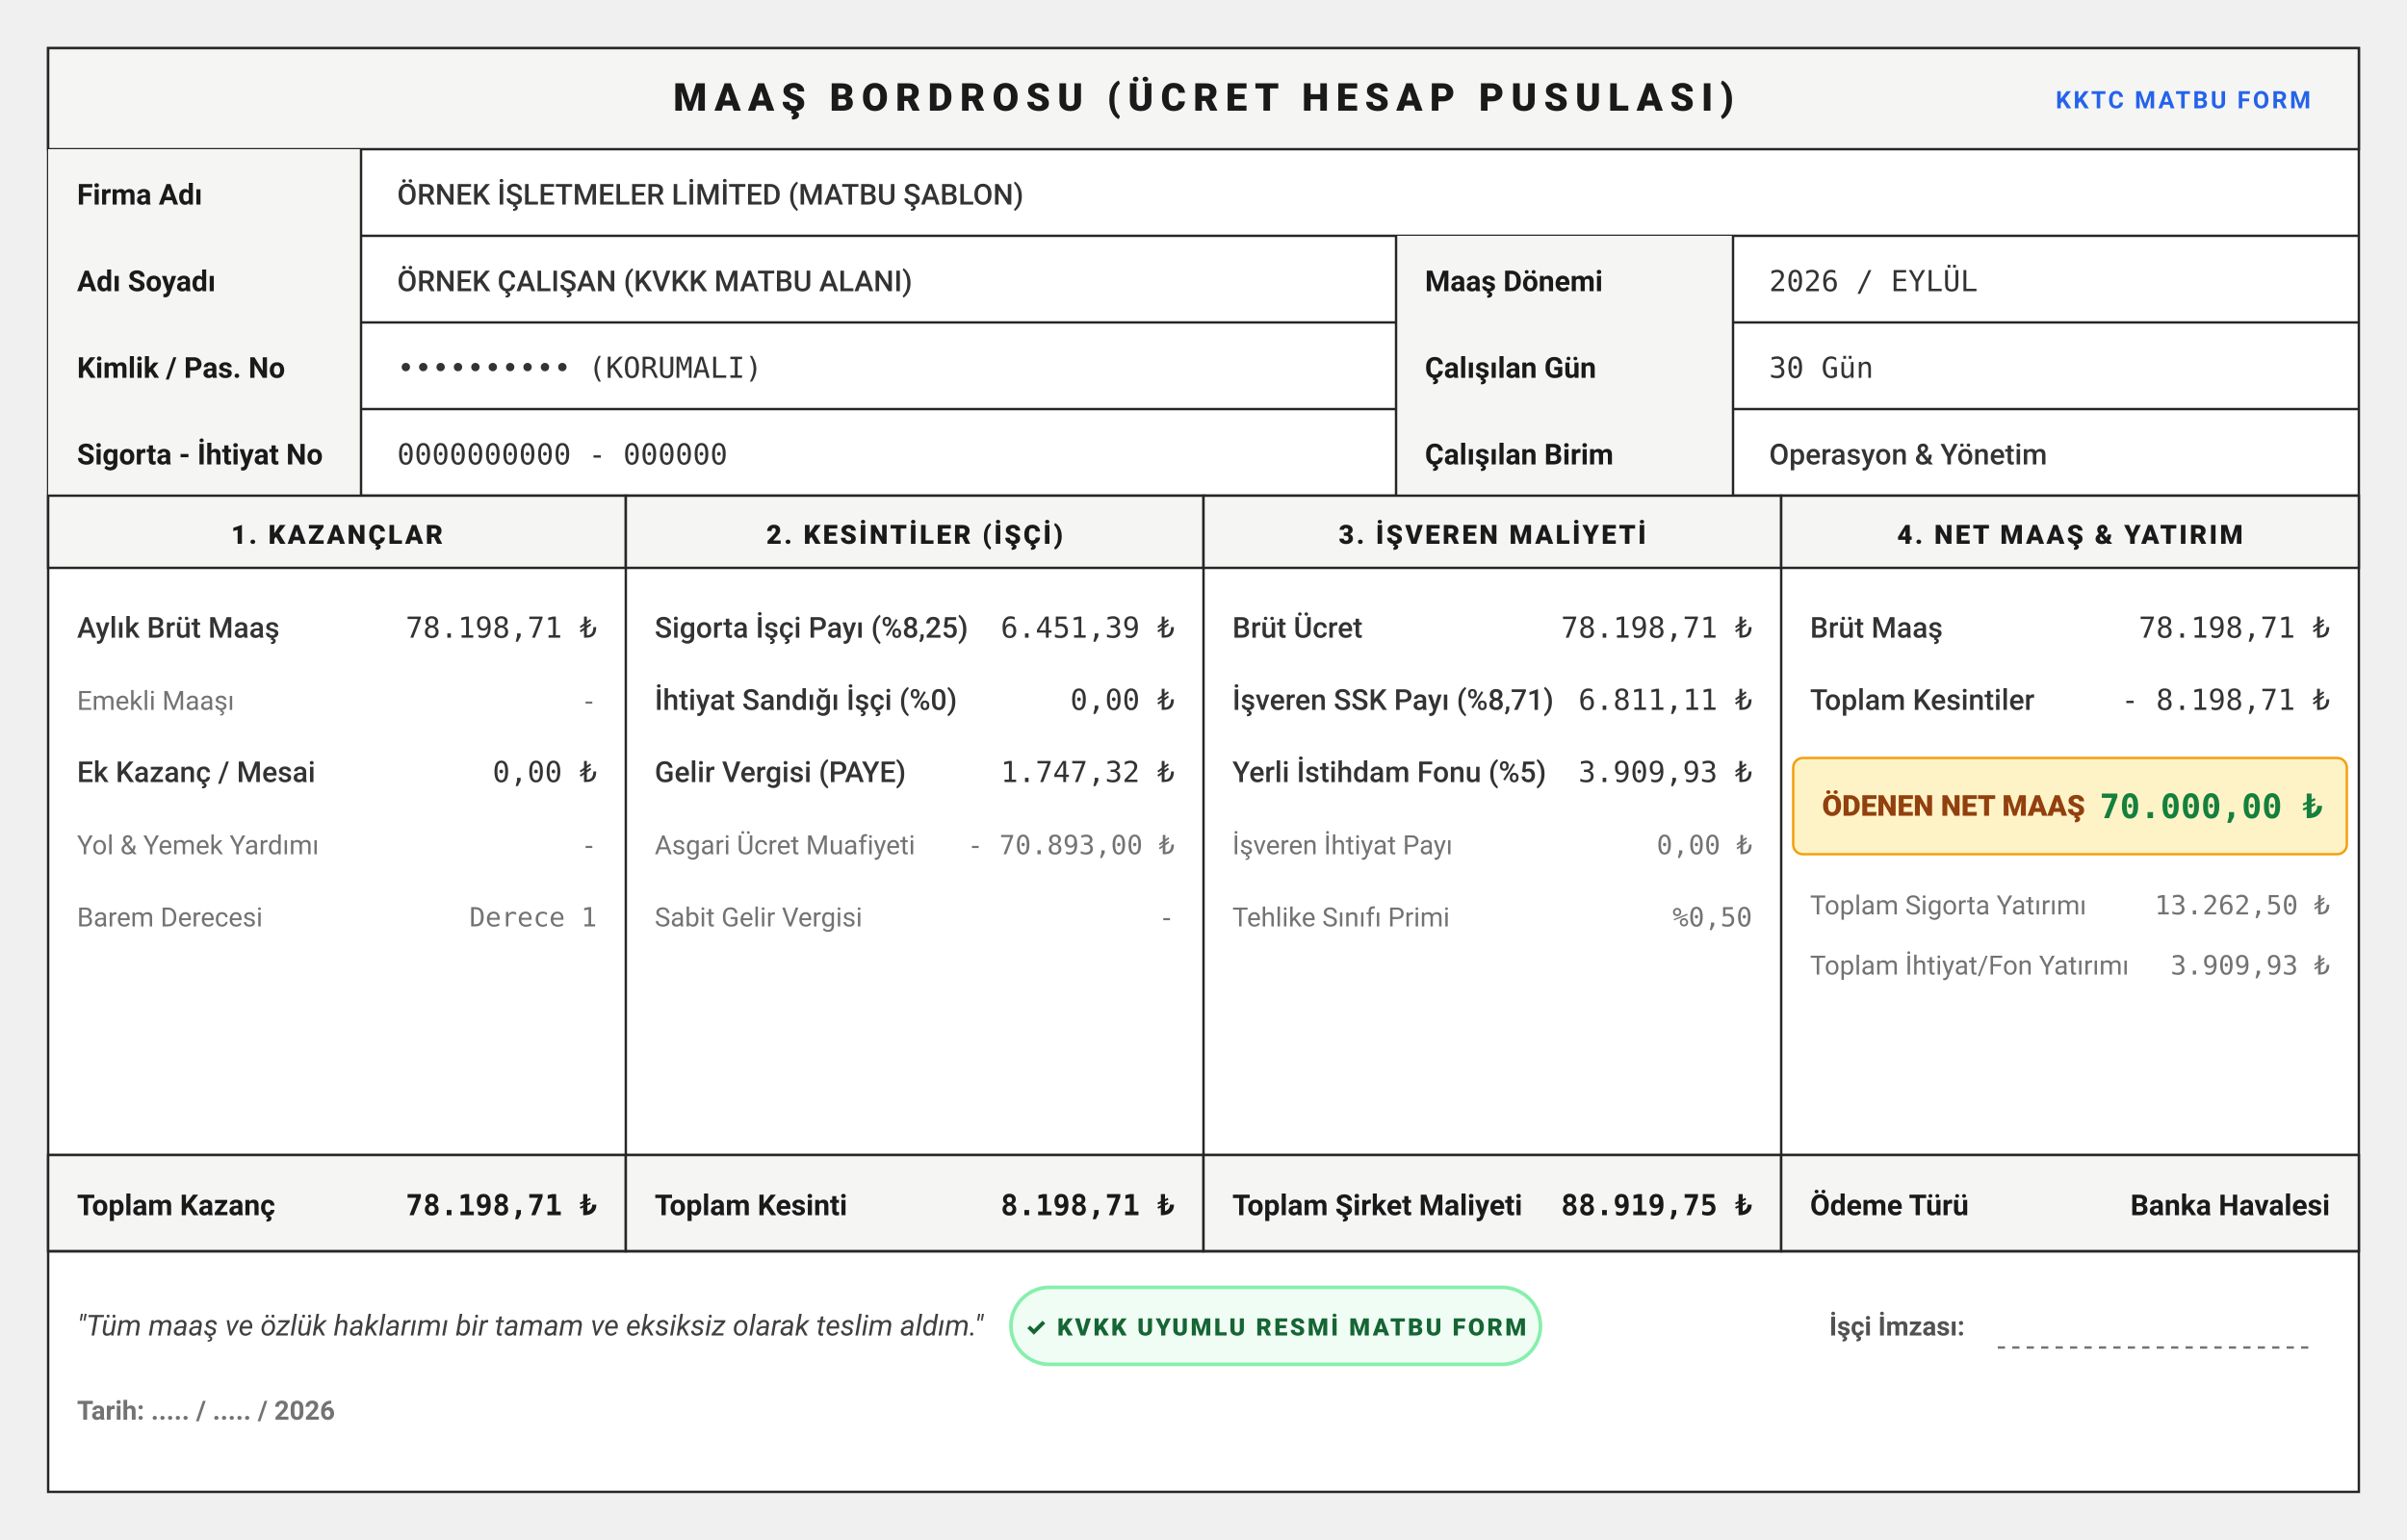
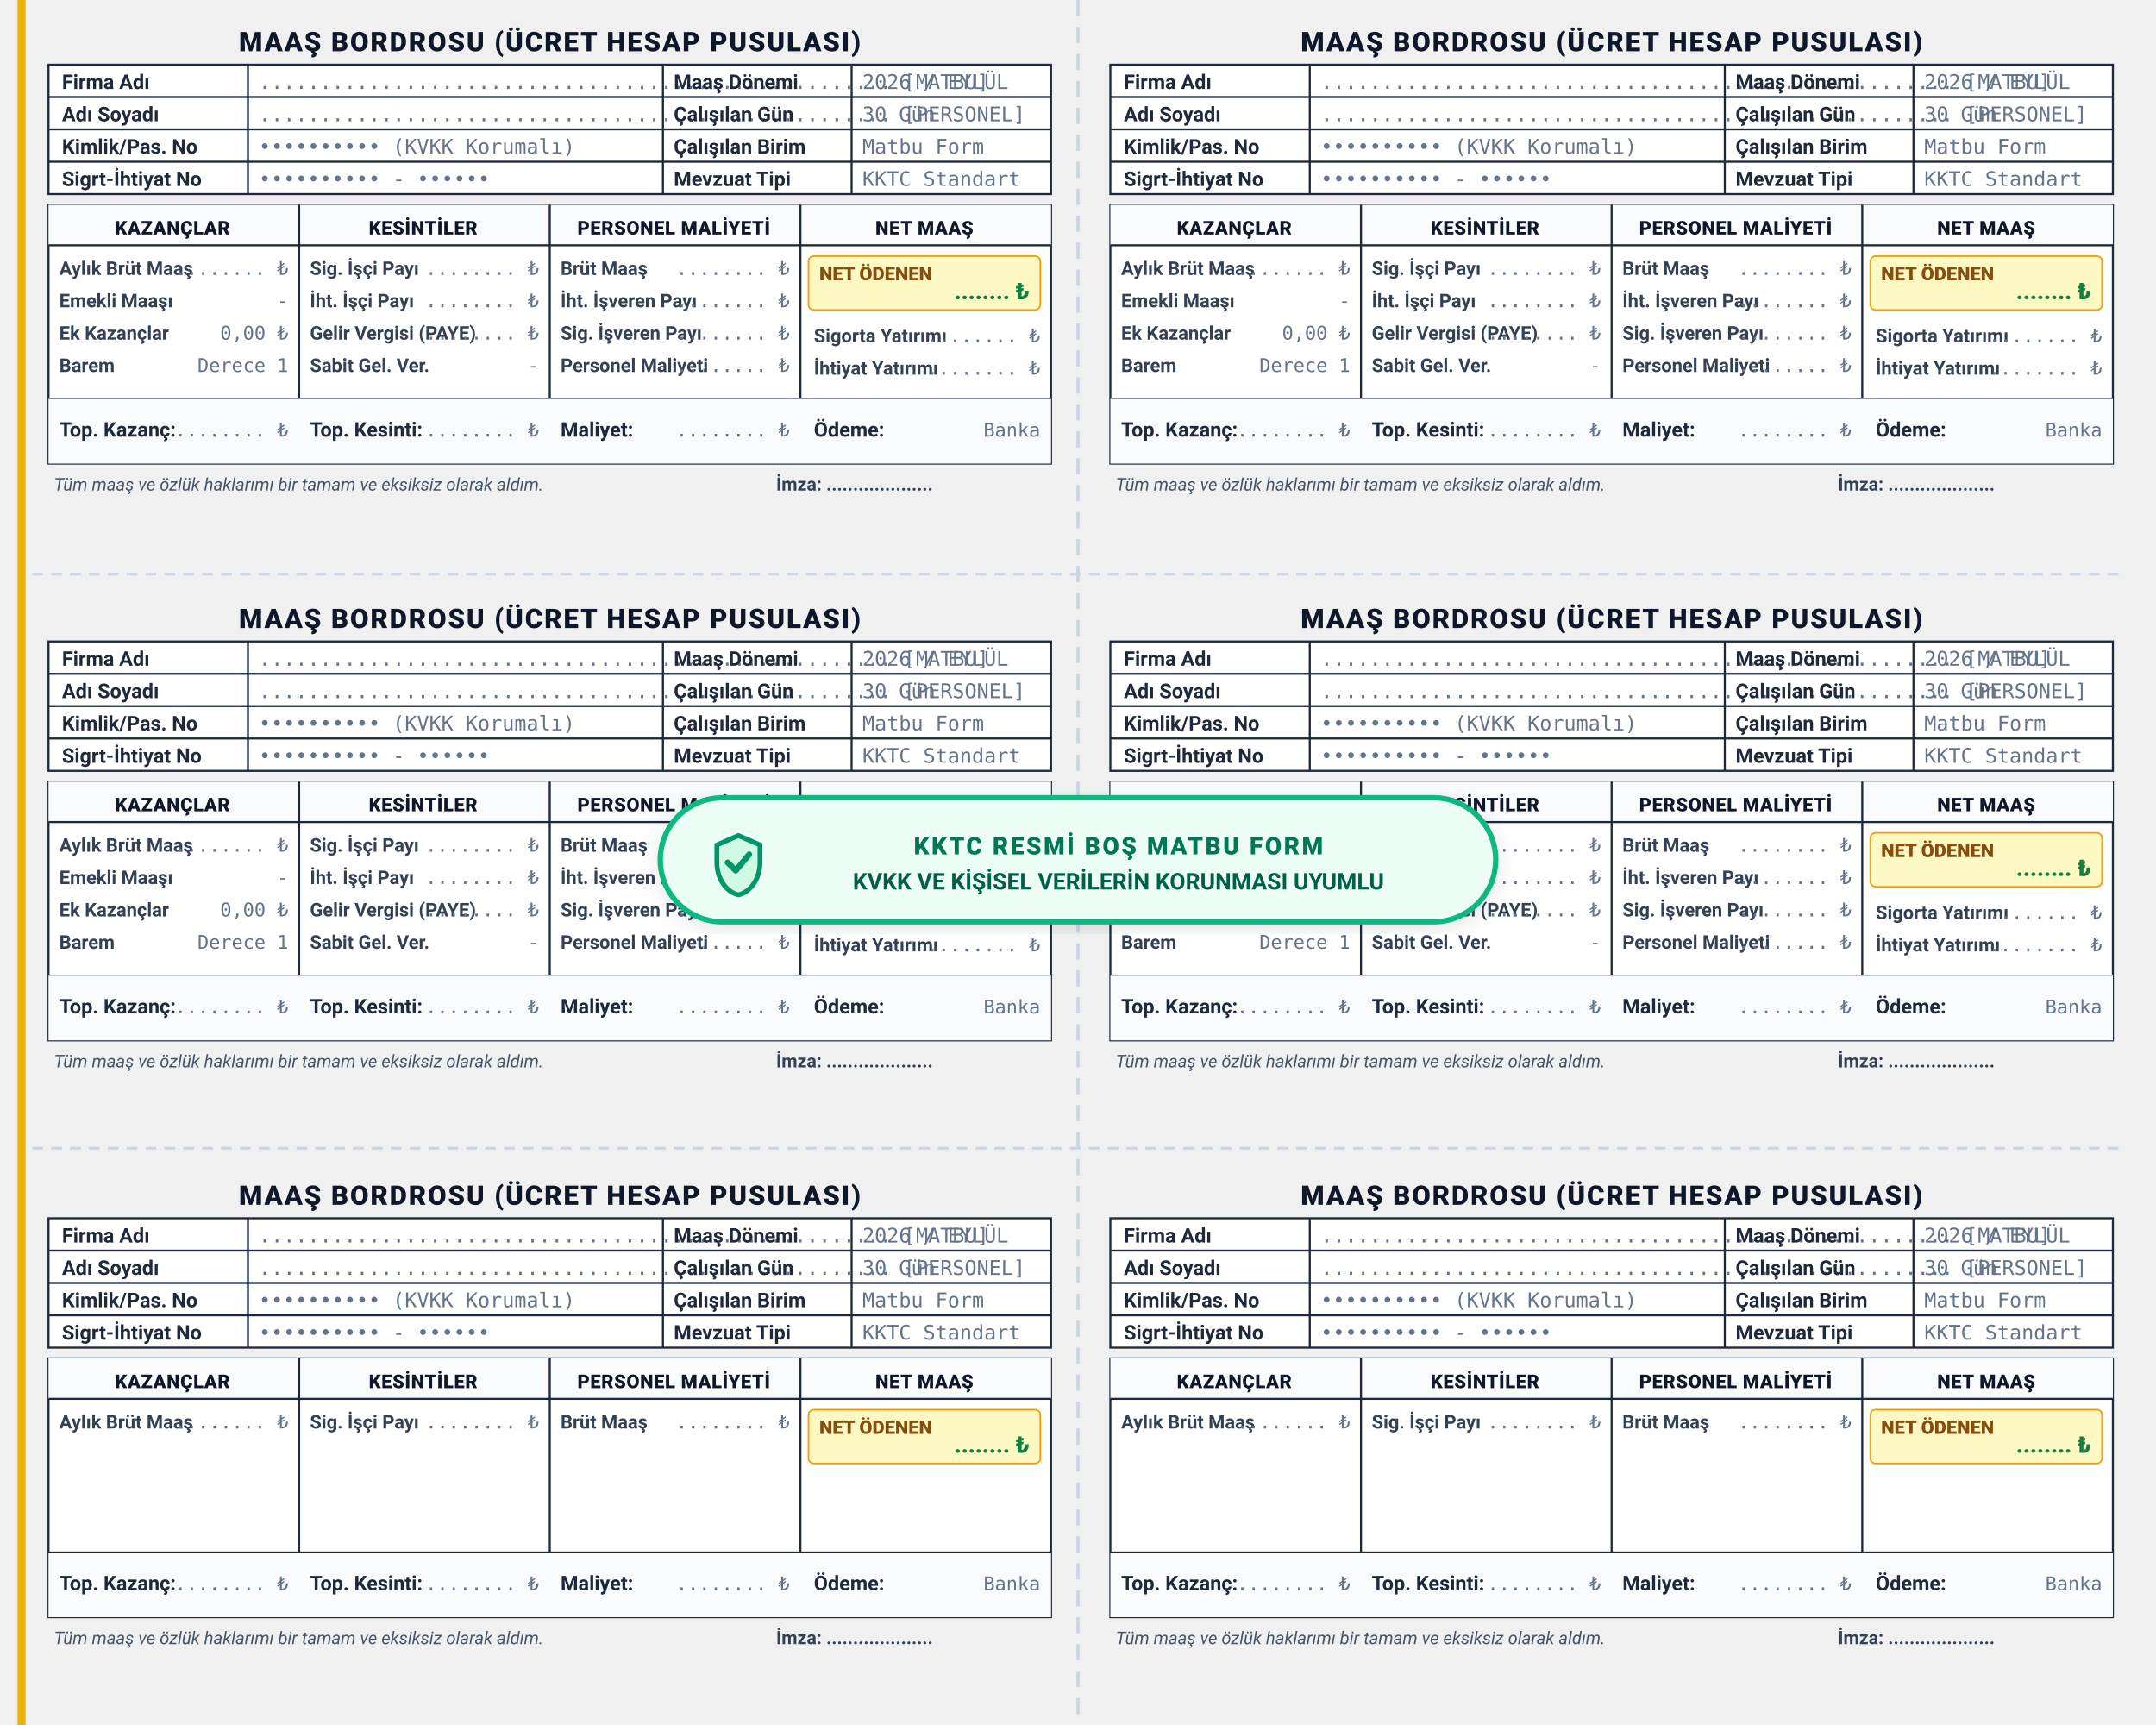
- <svg xmlns="http://www.w3.org/2000/svg" viewBox="0 0 1000 640" width="1000" height="640" style="background:#FFFFFF; font-family:-apple-system, BlinkMacSystemFont, 'Segoe UI', Roboto, Helvetica, Arial, sans-serif;">
+ <svg xmlns="http://www.w3.org/2000/svg" viewBox="0 0 800 640" width="800" height="640" style="background:#FFFFFF; font-family:-apple-system, BlinkMacSystemFont, 'Segoe UI', Roboto, Helvetica, Arial, sans-serif;">
  <defs>
+     <filter id="stampShadow" x="-10%" y="-10%" width="120%" height="120%">
+       <feDropShadow dx="0" dy="2" stdDeviation="4" flood-color="#000000" flood-opacity="0.1" />
+     </filter>
    <style>
-       .th { font-weight:700; fill:#1A1A1A; font-size:12px; }
-       .td { font-weight:500; fill:#333333; font-size:12px; }
-       .muted { fill:#737373; font-size:11px; }
-       .mono { font-family:ui-monospace, SFMono-Regular, Menlo, Monaco, Consolas, monospace; }
-       .border { stroke:#262626; stroke-width:1; }
-       .header-bg { fill:#F5F5F4; }
-       .box-header { font-weight:800; font-size:11px; fill:#1A1A1A; letter-spacing:1px; }
+       .sheet-title { font-size: 10px; font-weight: 800; fill: #0F172A; letter-spacing: 0.6px; text-anchor: middle; }
+       .lbl { font-size: 7.5px; font-weight: 700; fill: #1E293B; }
+       .val-blank { font-size: 7.5px; font-weight: 500; fill: #64748B; font-family: ui-monospace, monospace; }
+       .tbl-head { font-size: 7px; font-weight: 800; fill: #0F172A; text-anchor: middle; letter-spacing: 0.2px; }
+       .tbl-item { font-size: 7px; font-weight: 600; fill: #334155; }
+       .tbl-num { font-size: 7px; font-weight: 500; fill: #64748B; text-anchor: end; font-family: ui-monospace, monospace; }
+       .ack-text { font-size: 6.5px; font-style: italic; fill: #475569; }
+       .line-dark { stroke: #1E293B; stroke-width: 0.75; }
+       .stamp-text { font-size: 9px; font-weight: 800; fill: #047857; letter-spacing: 0.8px; }
    </style>
  </defs>
-   <rect x="20" y="20" width="960" height="600" fill="#FFFFFF" class="border" />
-   <rect x="20" y="20" width="960" height="42" class="header-bg border" />
-   <text x="500" y="46" text-anchor="middle" font-size="16" font-weight="900" fill="#1A1A1A" letter-spacing="3">
-     MAAŞ BORDROSU (ÜCRET HESAP PUSULASI)
-   </text>
-   <text x="960" y="45" text-anchor="end" font-size="10" font-weight="700" fill="#2563EB" letter-spacing="1">
-     KKTC MATBU FORM
-   </text>
-   <line x1="20" y1="98" x2="980" y2="98" class="border" />
-   <rect x="20" y="62" width="130" height="36" class="header-bg" />
-   <text x="32" y="85" class="th">Firma Adı</text>
-   <line x1="150" y1="62" x2="150" y2="98" class="border" />
-   <text x="165" y="85" class="td" font-weight="700" fill="#171717">ÖRNEK İŞLETMELER LİMİTED (MATBU ŞABLON)</text>
-   <line x1="20" y1="134" x2="980" y2="134" class="border" />
-   <rect x="20" y="98" width="130" height="36" class="header-bg" />
-   <text x="32" y="121" class="th">Adı Soyadı</text>
-   <line x1="150" y1="98" x2="150" y2="134" class="border" />
-   <text x="165" y="121" class="td" font-weight="600">ÖRNEK ÇALIŞAN (KVKK MATBU ALANI)</text>
-   <rect x="580" y="98" width="140" height="36" class="header-bg" />
-   <line x1="580" y1="98" x2="580" y2="134" class="border" />
-   <text x="592" y="121" class="th">Maaş Dönemi</text>
-   <line x1="720" y1="98" x2="720" y2="134" class="border" />
-   <text x="735" y="121" class="td mono" font-weight="700">2026 / EYLÜL</text>
-   <line x1="20" y1="170" x2="980" y2="170" class="border" />
-   <rect x="20" y="134" width="130" height="36" class="header-bg" />
-   <text x="32" y="157" class="th">Kimlik / Pas. No</text>
-   <line x1="150" y1="134" x2="150" y2="170" class="border" />
-   <text x="165" y="157" class="td mono">•••••••••• (KORUMALI)</text>
-   <rect x="580" y="134" width="140" height="36" class="header-bg" />
-   <line x1="580" y1="134" x2="580" y2="170" class="border" />
-   <text x="592" y="157" class="th">Çalışılan Gün</text>
-   <line x1="720" y1="134" x2="720" y2="170" class="border" />
-   <text x="735" y="157" class="td mono" font-weight="700">30 Gün</text>
-   <line x1="20" y1="206" x2="980" y2="206" class="border" />
-   <rect x="20" y="170" width="130" height="36" class="header-bg" />
-   <text x="32" y="193" class="th">Sigorta - İhtiyat No</text>
-   <line x1="150" y1="170" x2="150" y2="206" class="border" />
-   <text x="165" y="193" class="td mono">0000000000 - 000000</text>
-   <rect x="580" y="170" width="140" height="36" class="header-bg" />
-   <line x1="580" y1="170" x2="580" y2="206" class="border" />
-   <text x="592" y="193" class="th">Çalışılan Birim</text>
-   <line x1="720" y1="170" x2="720" y2="206" class="border" />
-   <text x="735" y="193" class="td">Operasyon &amp; Yönetim</text>
-   <line x1="260" y1="206" x2="260" y2="520" class="border" />
-   <line x1="500" y1="206" x2="500" y2="520" class="border" />
-   <line x1="740" y1="206" x2="740" y2="520" class="border" />
-   <rect x="20" y="206" width="240" height="30" class="header-bg border" />
-   <text x="140" y="226" text-anchor="middle" class="box-header">1. KAZANÇLAR</text>
-   <rect x="260" y="206" width="240" height="30" class="header-bg border" />
-   <text x="380" y="226" text-anchor="middle" class="box-header">2. KESİNTİLER (İŞÇİ)</text>
-   <rect x="500" y="206" width="240" height="30" class="header-bg border" />
-   <text x="620" y="226" text-anchor="middle" class="box-header">3. İŞVEREN MALİYETİ</text>
-   <rect x="740" y="206" width="240" height="30" class="header-bg border" />
-   <text x="860" y="226" text-anchor="middle" class="box-header">4. NET MAAŞ &amp; YATIRIM</text>
-   <text x="32" y="265" class="td">Aylık Brüt Maaş</text>
-   <text x="248" y="265" text-anchor="end" class="td mono font-weight-700">78.198,71 ₺</text>
-   <text x="32" y="295" class="muted">Emekli Maaşı</text>
-   <text x="248" y="295" text-anchor="end" class="muted mono">-</text>
-   <text x="32" y="325" class="td">Ek Kazanç / Mesai</text>
-   <text x="248" y="325" text-anchor="end" class="td mono">0,00 ₺</text>
-   <text x="32" y="355" class="muted">Yol &amp; Yemek Yardımı</text>
-   <text x="248" y="355" text-anchor="end" class="muted mono">-</text>
-   <text x="32" y="385" class="muted">Barem Derecesi</text>
-   <text x="248" y="385" text-anchor="end" class="muted mono">Derece 1</text>
-   <line x1="20" y1="480" x2="260" y2="480" class="border" />
-   <rect x="20" y="480" width="240" height="40" class="header-bg border" />
-   <text x="32" y="505" class="th">Toplam Kazanç</text>
-   <text x="248" y="505" text-anchor="end" class="th mono" fill="#171717">78.198,71 ₺</text>
-   <text x="272" y="265" class="td">Sigorta İşçi Payı (%8,25)</text>
-   <text x="488" y="265" text-anchor="end" class="td mono">6.451,39 ₺</text>
-   <text x="272" y="295" class="td">İhtiyat Sandığı İşçi (%0)</text>
-   <text x="488" y="295" text-anchor="end" class="td mono">0,00 ₺</text>
-   <text x="272" y="325" class="td">Gelir Vergisi (PAYE)</text>
-   <text x="488" y="325" text-anchor="end" class="td mono">1.747,32 ₺</text>
-   <text x="272" y="355" class="muted">Asgari Ücret Muafiyeti</text>
-   <text x="488" y="355" text-anchor="end" class="muted mono">- 70.893,00 ₺</text>
-   <text x="272" y="385" class="muted">Sabit Gelir Vergisi</text>
-   <text x="488" y="385" text-anchor="end" class="muted mono">-</text>
-   <line x1="260" y1="480" x2="500" y2="480" class="border" />
-   <rect x="260" y="480" width="240" height="40" class="header-bg border" />
-   <text x="272" y="505" class="th">Toplam Kesinti</text>
-   <text x="488" y="505" text-anchor="end" class="th mono" fill="#DC2626">8.198,71 ₺</text>
-   <text x="512" y="265" class="td">Brüt Ücret</text>
-   <text x="728" y="265" text-anchor="end" class="td mono">78.198,71 ₺</text>
-   <text x="512" y="295" class="td">İşveren SSK Payı (%8,71)</text>
-   <text x="728" y="295" text-anchor="end" class="td mono">6.811,11 ₺</text>
-   <text x="512" y="325" class="td">Yerli İstihdam Fonu (%5)</text>
-   <text x="728" y="325" text-anchor="end" class="td mono">3.909,93 ₺</text>
-   <text x="512" y="355" class="muted">İşveren İhtiyat Payı</text>
-   <text x="728" y="355" text-anchor="end" class="muted mono">0,00 ₺</text>
-   <text x="512" y="385" class="muted">Tehlike Sınıfı Primi</text>
-   <text x="728" y="385" text-anchor="end" class="muted mono">%0,50</text>
-   <line x1="500" y1="480" x2="740" y2="480" class="border" />
-   <rect x="500" y="480" width="240" height="40" class="header-bg border" />
-   <text x="512" y="505" class="th">Toplam Şirket Maliyeti</text>
-   <text x="728" y="505" text-anchor="end" class="th mono" fill="#2563EB">88.919,75 ₺</text>
-   <text x="752" y="265" class="td">Brüt Maaş</text>
-   <text x="968" y="265" text-anchor="end" class="td mono">78.198,71 ₺</text>
-   <text x="752" y="295" class="td">Toplam Kesintiler</text>
-   <text x="968" y="295" text-anchor="end" class="td mono" fill="#DC2626">- 8.198,71 ₺</text>
-   <rect x="745" y="315" width="230" height="40" fill="#FEF3C7" stroke="#F59E0B" stroke-width="1" rx="4" />
-   <text x="757" y="339" font-weight="900" font-size="12" fill="#92400E">ÖDENEN NET MAAŞ</text>
-   <text x="965" y="340" text-anchor="end" font-weight="900" font-size="14" class="mono" fill="#15803D">70.000,00 ₺</text>
-   <text x="752" y="380" class="muted">Toplam Sigorta Yatırımı</text>
-   <text x="968" y="380" text-anchor="end" class="muted mono">13.262,50 ₺</text>
-   <text x="752" y="405" class="muted">Toplam İhtiyat/Fon Yatırımı</text>
-   <text x="968" y="405" text-anchor="end" class="muted mono">3.909,93 ₺</text>
-   <line x1="740" y1="480" x2="980" y2="480" class="border" />
-   <rect x="740" y="480" width="240" height="40" class="header-bg border" />
-   <text x="752" y="505" class="th">Ödeme Türü</text>
-   <text x="968" y="505" text-anchor="end" class="th" fill="#15803D">Banka Havalesi</text>
-   <line x1="20" y1="520" x2="980" y2="520" class="border" />
-   <text x="32" y="555" font-size="12" font-style="italic" fill="#404040">
-     "Tüm maaş ve özlük haklarımı bir tamam ve eksiksiz olarak teslim aldım."
-   </text>
-   <text x="32" y="590" font-size="11" font-weight="700" fill="#737373">
-     Tarih: ..... / ..... / 2026
-   </text>
-   <text x="760" y="555" font-size="11" font-weight="700" fill="#525252">
-     İşçi İmzası:
-   </text>
-   <line x1="830" y1="560" x2="960" y2="560" stroke="#737373" stroke-width="1" stroke-dasharray="3 3" />
-   <g transform="translate(420, 535)">
-     <rect x="0" y="0" width="220" height="32" rx="16" fill="#F0FDF4" stroke="#86EFAC" stroke-width="1.5" />
-     <text x="110" y="20" text-anchor="middle" font-size="10" font-weight="800" fill="#166534" letter-spacing="1">
-       ✓ KVKK UYUMLU RESMİ MATBU FORM
-     </text>
+   <line x1="8" y1="0" x2="8" y2="640" stroke="#EAB308" stroke-width="3" />
+   <line x1="400" y1="0" x2="400" y2="640" stroke="#CBD5E1" stroke-width="1.2" stroke-dasharray="6 4" />
+   <g transform="translate(18, 8)">
+     <text x="186" y="11" class="sheet-title">MAAŞ BORDROSU (ÜCRET HESAP PUSULASI)</text>
+     <rect x="0" y="16" width="372" height="48" fill="#FFFFFF" class="line-dark" />
+     <line x1="0" y1="28" x2="372" y2="28" class="line-dark" />
+     <line x1="0" y1="40" x2="372" y2="40" class="line-dark" />
+     <line x1="0" y1="52" x2="372" y2="52" class="line-dark" />
+     <line x1="74" y1="16" x2="74" y2="64" class="line-dark" />
+     <line x1="228" y1="16" x2="228" y2="64" class="line-dark" />
+     <line x1="298" y1="16" x2="298" y2="64" class="line-dark" />
+     <text x="5" y="25" class="lbl">Firma Adı</text>
+     <text x="78" y="25" class="val-blank">.................................................... [MATBU]</text>
+     <text x="232" y="25" class="lbl">Maaş Dönemi</text>
+     <text x="302" y="25" class="val-blank">2026 / EYLÜL</text>
+     <text x="5" y="37" class="lbl">Adı Soyadı</text>
+     <text x="78" y="37" class="val-blank">.................................................... [PERSONEL]</text>
+     <text x="232" y="37" class="lbl">Çalışılan Gün</text>
+     <text x="302" y="37" class="val-blank">30 Gün</text>
+     <text x="5" y="49" class="lbl">Kimlik/Pas. No</text>
+     <text x="78" y="49" class="val-blank">•••••••••• (KVKK Korumalı)</text>
+     <text x="232" y="49" class="lbl">Çalışılan Birim</text>
+     <text x="302" y="49" class="val-blank">Matbu Form</text>
+     <text x="5" y="61" class="lbl">Sigrt-İhtiyat No</text>
+     <text x="78" y="61" class="val-blank">•••••••••• - ••••••</text>
+     <text x="232" y="61" class="lbl">Mevzuat Tipi</text>
+     <text x="302" y="61" class="val-blank">KKTC Standart</text>
+     <rect x="0" y="68" width="372" height="96" fill="#FFFFFF" class="line-dark" />
+     <rect x="0" y="68" width="372" height="15" fill="#F8FAFC" />
+     <line x1="0" y1="83" x2="372" y2="83" class="line-dark" />
+     <line x1="93" y1="68" x2="93" y2="164" class="line-dark" />
+     <line x1="186" y1="68" x2="186" y2="164" class="line-dark" />
+     <line x1="279" y1="68" x2="279" y2="164" class="line-dark" />
+     <text x="46" y="79" class="tbl-head">KAZANÇLAR</text>
+     <text x="139" y="79" class="tbl-head">KESİNTİLER</text>
+     <text x="232" y="79" class="tbl-head">PERSONEL MALİYETİ</text>
+     <text x="325" y="79" class="tbl-head">NET MAAŞ</text>
+     <text x="4" y="94" class="tbl-item">Aylık Brüt Maaş</text>
+     <text x="89" y="94" class="tbl-num">........ ₺</text>
+     <text x="4" y="106" class="tbl-item">Emekli Maaşı</text>
+     <text x="89" y="106" class="tbl-num">-</text>
+     <text x="4" y="118" class="tbl-item">Ek Kazançlar</text>
+     <text x="89" y="118" class="tbl-num">0,00 ₺</text>
+     <text x="4" y="130" class="tbl-item">Barem</text>
+     <text x="89" y="130" class="tbl-num">Derece 1</text>
+     <text x="97" y="94" class="tbl-item">Sig. İşçi Payı</text>
+     <text x="182" y="94" class="tbl-num">........ ₺</text>
+     <text x="97" y="106" class="tbl-item">İht. İşçi Payı</text>
+     <text x="182" y="106" class="tbl-num">........ ₺</text>
+     <text x="97" y="118" class="tbl-item">Gelir Vergisi (PAYE)</text>
+     <text x="182" y="118" class="tbl-num">........ ₺</text>
+     <text x="97" y="130" class="tbl-item">Sabit Gel. Ver.</text>
+     <text x="182" y="130" class="tbl-num">-</text>
+     <text x="190" y="94" class="tbl-item">Brüt Maaş</text>
+     <text x="275" y="94" class="tbl-num">........ ₺</text>
+     <text x="190" y="106" class="tbl-item">İht. İşveren Payı</text>
+     <text x="275" y="106" class="tbl-num">........ ₺</text>
+     <text x="190" y="118" class="tbl-item">Sig. İşveren Payı</text>
+     <text x="275" y="118" class="tbl-num">........ ₺</text>
+     <text x="190" y="130" class="tbl-item">Personel Maliyeti</text>
+     <text x="275" y="130" class="tbl-num">........ ₺</text>
+     <rect x="282" y="87" width="86" height="20" fill="#FEF9C3" stroke="#F59E0B" stroke-width="0.6" rx="2" />
+     <text x="286" y="96" font-size="7px" font-weight="800" fill="#854D0E">NET ÖDENEN</text>
+     <text x="364" y="103" font-size="8.5px" font-weight="800" fill="#15803D" text-anchor="end">........ ₺</text>
+     <text x="284" y="119" class="tbl-item">Sigorta Yatırımı</text>
+     <text x="368" y="119" class="tbl-num">........ ₺</text>
+     <text x="284" y="131" class="tbl-item">İhtiyat Yatırımı</text>
+     <text x="368" y="131" class="tbl-num">........ ₺</text>
+     <line x1="0" y1="140" x2="372" y2="140" class="line-dark" />
+     <rect x="0" y="140" width="372" height="24" fill="#F8FAFC" />
+     <text x="4" y="154" class="lbl">Top. Kazanç:</text>
+     <text x="89" y="154" class="tbl-num" font-weight="700">........ ₺</text>
+     <text x="97" y="154" class="lbl">Top. Kesinti:</text>
+     <text x="182" y="154" class="tbl-num" font-weight="700">........ ₺</text>
+     <text x="190" y="154" class="lbl">Maliyet:</text>
+     <text x="275" y="154" class="tbl-num" font-weight="700">........ ₺</text>
+     <text x="284" y="154" class="lbl">Ödeme:</text>
+     <text x="368" y="154" class="tbl-num" font-weight="700" fill="#047857">Banka</text>
+     <text x="2" y="174" class="ack-text">Tüm maaş ve özlük haklarımı bir tamam ve eksiksiz olarak aldım.</text>
+     <text x="270" y="174" font-size="6.8px" font-weight="600" fill="#334155">İmza: ....................</text>
+   </g>
+   <g transform="translate(412, 8)">
+     <text x="186" y="11" class="sheet-title">MAAŞ BORDROSU (ÜCRET HESAP PUSULASI)</text>
+     <rect x="0" y="16" width="372" height="48" fill="#FFFFFF" class="line-dark" />
+     <line x1="0" y1="28" x2="372" y2="28" class="line-dark" />
+     <line x1="0" y1="40" x2="372" y2="40" class="line-dark" />
+     <line x1="0" y1="52" x2="372" y2="52" class="line-dark" />
+     <line x1="74" y1="16" x2="74" y2="64" class="line-dark" />
+     <line x1="228" y1="16" x2="228" y2="64" class="line-dark" />
+     <line x1="298" y1="16" x2="298" y2="64" class="line-dark" />
+     <text x="5" y="25" class="lbl">Firma Adı</text>
+     <text x="78" y="25" class="val-blank">.................................................... [MATBU]</text>
+     <text x="232" y="25" class="lbl">Maaş Dönemi</text>
+     <text x="302" y="25" class="val-blank">2026 / EYLÜL</text>
+     <text x="5" y="37" class="lbl">Adı Soyadı</text>
+     <text x="78" y="37" class="val-blank">.................................................... [PERSONEL]</text>
+     <text x="232" y="37" class="lbl">Çalışılan Gün</text>
+     <text x="302" y="37" class="val-blank">30 Gün</text>
+     <text x="5" y="49" class="lbl">Kimlik/Pas. No</text>
+     <text x="78" y="49" class="val-blank">•••••••••• (KVKK Korumalı)</text>
+     <text x="232" y="49" class="lbl">Çalışılan Birim</text>
+     <text x="302" y="49" class="val-blank">Matbu Form</text>
+     <text x="5" y="61" class="lbl">Sigrt-İhtiyat No</text>
+     <text x="78" y="61" class="val-blank">•••••••••• - ••••••</text>
+     <text x="232" y="61" class="lbl">Mevzuat Tipi</text>
+     <text x="302" y="61" class="val-blank">KKTC Standart</text>
+     <rect x="0" y="68" width="372" height="96" fill="#FFFFFF" class="line-dark" />
+     <rect x="0" y="68" width="372" height="15" fill="#F8FAFC" />
+     <line x1="0" y1="83" x2="372" y2="83" class="line-dark" />
+     <line x1="93" y1="68" x2="93" y2="164" class="line-dark" />
+     <line x1="186" y1="68" x2="186" y2="164" class="line-dark" />
+     <line x1="279" y1="68" x2="279" y2="164" class="line-dark" />
+     <text x="46" y="79" class="tbl-head">KAZANÇLAR</text>
+     <text x="139" y="79" class="tbl-head">KESİNTİLER</text>
+     <text x="232" y="79" class="tbl-head">PERSONEL MALİYETİ</text>
+     <text x="325" y="79" class="tbl-head">NET MAAŞ</text>
+     <text x="4" y="94" class="tbl-item">Aylık Brüt Maaş</text>
+     <text x="89" y="94" class="tbl-num">........ ₺</text>
+     <text x="4" y="106" class="tbl-item">Emekli Maaşı</text>
+     <text x="89" y="106" class="tbl-num">-</text>
+     <text x="4" y="118" class="tbl-item">Ek Kazançlar</text>
+     <text x="89" y="118" class="tbl-num">0,00 ₺</text>
+     <text x="4" y="130" class="tbl-item">Barem</text>
+     <text x="89" y="130" class="tbl-num">Derece 1</text>
+     <text x="97" y="94" class="tbl-item">Sig. İşçi Payı</text>
+     <text x="182" y="94" class="tbl-num">........ ₺</text>
+     <text x="97" y="106" class="tbl-item">İht. İşçi Payı</text>
+     <text x="182" y="106" class="tbl-num">........ ₺</text>
+     <text x="97" y="118" class="tbl-item">Gelir Vergisi (PAYE)</text>
+     <text x="182" y="118" class="tbl-num">........ ₺</text>
+     <text x="97" y="130" class="tbl-item">Sabit Gel. Ver.</text>
+     <text x="182" y="130" class="tbl-num">-</text>
+     <text x="190" y="94" class="tbl-item">Brüt Maaş</text>
+     <text x="275" y="94" class="tbl-num">........ ₺</text>
+     <text x="190" y="106" class="tbl-item">İht. İşveren Payı</text>
+     <text x="275" y="106" class="tbl-num">........ ₺</text>
+     <text x="190" y="118" class="tbl-item">Sig. İşveren Payı</text>
+     <text x="275" y="118" class="tbl-num">........ ₺</text>
+     <text x="190" y="130" class="tbl-item">Personel Maliyeti</text>
+     <text x="275" y="130" class="tbl-num">........ ₺</text>
+     <rect x="282" y="87" width="86" height="20" fill="#FEF9C3" stroke="#F59E0B" stroke-width="0.6" rx="2" />
+     <text x="286" y="96" font-size="7px" font-weight="800" fill="#854D0E">NET ÖDENEN</text>
+     <text x="364" y="103" font-size="8.5px" font-weight="800" fill="#15803D" text-anchor="end">........ ₺</text>
+     <text x="284" y="119" class="tbl-item">Sigorta Yatırımı</text>
+     <text x="368" y="119" class="tbl-num">........ ₺</text>
+     <text x="284" y="131" class="tbl-item">İhtiyat Yatırımı</text>
+     <text x="368" y="131" class="tbl-num">........ ₺</text>
+     <line x1="0" y1="140" x2="372" y2="140" class="line-dark" />
+     <rect x="0" y="140" width="372" height="24" fill="#F8FAFC" />
+     <text x="4" y="154" class="lbl">Top. Kazanç:</text>
+     <text x="89" y="154" class="tbl-num" font-weight="700">........ ₺</text>
+     <text x="97" y="154" class="lbl">Top. Kesinti:</text>
+     <text x="182" y="154" class="tbl-num" font-weight="700">........ ₺</text>
+     <text x="190" y="154" class="lbl">Maliyet:</text>
+     <text x="275" y="154" class="tbl-num" font-weight="700">........ ₺</text>
+     <text x="284" y="154" class="lbl">Ödeme:</text>
+     <text x="368" y="154" class="tbl-num" font-weight="700" fill="#047857">Banka</text>
+     <text x="2" y="174" class="ack-text">Tüm maaş ve özlük haklarımı bir tamam ve eksiksiz olarak aldım.</text>
+     <text x="270" y="174" font-size="6.8px" font-weight="600" fill="#334155">İmza: ....................</text>
+   </g>
+   <line x1="12" y1="213" x2="788" y2="213" stroke="#CBD5E1" stroke-width="1" stroke-dasharray="4 3" />
+   <g transform="translate(18, 222)">
+     <text x="186" y="11" class="sheet-title">MAAŞ BORDROSU (ÜCRET HESAP PUSULASI)</text>
+     <rect x="0" y="16" width="372" height="48" fill="#FFFFFF" class="line-dark" />
+     <line x1="0" y1="28" x2="372" y2="28" class="line-dark" />
+     <line x1="0" y1="40" x2="372" y2="40" class="line-dark" />
+     <line x1="0" y1="52" x2="372" y2="52" class="line-dark" />
+     <line x1="74" y1="16" x2="74" y2="64" class="line-dark" />
+     <line x1="228" y1="16" x2="228" y2="64" class="line-dark" />
+     <line x1="298" y1="16" x2="298" y2="64" class="line-dark" />
+     <text x="5" y="25" class="lbl">Firma Adı</text>
+     <text x="78" y="25" class="val-blank">.................................................... [MATBU]</text>
+     <text x="232" y="25" class="lbl">Maaş Dönemi</text>
+     <text x="302" y="25" class="val-blank">2026 / EYLÜL</text>
+     <text x="5" y="37" class="lbl">Adı Soyadı</text>
+     <text x="78" y="37" class="val-blank">.................................................... [PERSONEL]</text>
+     <text x="232" y="37" class="lbl">Çalışılan Gün</text>
+     <text x="302" y="37" class="val-blank">30 Gün</text>
+     <text x="5" y="49" class="lbl">Kimlik/Pas. No</text>
+     <text x="78" y="49" class="val-blank">•••••••••• (KVKK Korumalı)</text>
+     <text x="232" y="49" class="lbl">Çalışılan Birim</text>
+     <text x="302" y="49" class="val-blank">Matbu Form</text>
+     <text x="5" y="61" class="lbl">Sigrt-İhtiyat No</text>
+     <text x="78" y="61" class="val-blank">•••••••••• - ••••••</text>
+     <text x="232" y="61" class="lbl">Mevzuat Tipi</text>
+     <text x="302" y="61" class="val-blank">KKTC Standart</text>
+     <rect x="0" y="68" width="372" height="96" fill="#FFFFFF" class="line-dark" />
+     <rect x="0" y="68" width="372" height="15" fill="#F8FAFC" />
+     <line x1="0" y1="83" x2="372" y2="83" class="line-dark" />
+     <line x1="93" y1="68" x2="93" y2="164" class="line-dark" />
+     <line x1="186" y1="68" x2="186" y2="164" class="line-dark" />
+     <line x1="279" y1="68" x2="279" y2="164" class="line-dark" />
+     <text x="46" y="79" class="tbl-head">KAZANÇLAR</text>
+     <text x="139" y="79" class="tbl-head">KESİNTİLER</text>
+     <text x="232" y="79" class="tbl-head">PERSONEL MALİYETİ</text>
+     <text x="325" y="79" class="tbl-head">NET MAAŞ</text>
+     <text x="4" y="94" class="tbl-item">Aylık Brüt Maaş</text>
+     <text x="89" y="94" class="tbl-num">........ ₺</text>
+     <text x="4" y="106" class="tbl-item">Emekli Maaşı</text>
+     <text x="89" y="106" class="tbl-num">-</text>
+     <text x="4" y="118" class="tbl-item">Ek Kazançlar</text>
+     <text x="89" y="118" class="tbl-num">0,00 ₺</text>
+     <text x="4" y="130" class="tbl-item">Barem</text>
+     <text x="89" y="130" class="tbl-num">Derece 1</text>
+     <text x="97" y="94" class="tbl-item">Sig. İşçi Payı</text>
+     <text x="182" y="94" class="tbl-num">........ ₺</text>
+     <text x="97" y="106" class="tbl-item">İht. İşçi Payı</text>
+     <text x="182" y="106" class="tbl-num">........ ₺</text>
+     <text x="97" y="118" class="tbl-item">Gelir Vergisi (PAYE)</text>
+     <text x="182" y="118" class="tbl-num">........ ₺</text>
+     <text x="97" y="130" class="tbl-item">Sabit Gel. Ver.</text>
+     <text x="182" y="130" class="tbl-num">-</text>
+     <text x="190" y="94" class="tbl-item">Brüt Maaş</text>
+     <text x="275" y="94" class="tbl-num">........ ₺</text>
+     <text x="190" y="106" class="tbl-item">İht. İşveren Payı</text>
+     <text x="275" y="106" class="tbl-num">........ ₺</text>
+     <text x="190" y="118" class="tbl-item">Sig. İşveren Payı</text>
+     <text x="275" y="118" class="tbl-num">........ ₺</text>
+     <text x="190" y="130" class="tbl-item">Personel Maliyeti</text>
+     <text x="275" y="130" class="tbl-num">........ ₺</text>
+     <rect x="282" y="87" width="86" height="20" fill="#FEF9C3" stroke="#F59E0B" stroke-width="0.6" rx="2" />
+     <text x="286" y="96" font-size="7px" font-weight="800" fill="#854D0E">NET ÖDENEN</text>
+     <text x="364" y="103" font-size="8.5px" font-weight="800" fill="#15803D" text-anchor="end">........ ₺</text>
+     <text x="284" y="119" class="tbl-item">Sigorta Yatırımı</text>
+     <text x="368" y="119" class="tbl-num">........ ₺</text>
+     <text x="284" y="131" class="tbl-item">İhtiyat Yatırımı</text>
+     <text x="368" y="131" class="tbl-num">........ ₺</text>
+     <line x1="0" y1="140" x2="372" y2="140" class="line-dark" />
+     <rect x="0" y="140" width="372" height="24" fill="#F8FAFC" />
+     <text x="4" y="154" class="lbl">Top. Kazanç:</text>
+     <text x="89" y="154" class="tbl-num" font-weight="700">........ ₺</text>
+     <text x="97" y="154" class="lbl">Top. Kesinti:</text>
+     <text x="182" y="154" class="tbl-num" font-weight="700">........ ₺</text>
+     <text x="190" y="154" class="lbl">Maliyet:</text>
+     <text x="275" y="154" class="tbl-num" font-weight="700">........ ₺</text>
+     <text x="284" y="154" class="lbl">Ödeme:</text>
+     <text x="368" y="154" class="tbl-num" font-weight="700" fill="#047857">Banka</text>
+     <text x="2" y="174" class="ack-text">Tüm maaş ve özlük haklarımı bir tamam ve eksiksiz olarak aldım.</text>
+     <text x="270" y="174" font-size="6.8px" font-weight="600" fill="#334155">İmza: ....................</text>
+   </g>
+   <g transform="translate(412, 222)">
+     <text x="186" y="11" class="sheet-title">MAAŞ BORDROSU (ÜCRET HESAP PUSULASI)</text>
+     <rect x="0" y="16" width="372" height="48" fill="#FFFFFF" class="line-dark" />
+     <line x1="0" y1="28" x2="372" y2="28" class="line-dark" />
+     <line x1="0" y1="40" x2="372" y2="40" class="line-dark" />
+     <line x1="0" y1="52" x2="372" y2="52" class="line-dark" />
+     <line x1="74" y1="16" x2="74" y2="64" class="line-dark" />
+     <line x1="228" y1="16" x2="228" y2="64" class="line-dark" />
+     <line x1="298" y1="16" x2="298" y2="64" class="line-dark" />
+     <text x="5" y="25" class="lbl">Firma Adı</text>
+     <text x="78" y="25" class="val-blank">.................................................... [MATBU]</text>
+     <text x="232" y="25" class="lbl">Maaş Dönemi</text>
+     <text x="302" y="25" class="val-blank">2026 / EYLÜL</text>
+     <text x="5" y="37" class="lbl">Adı Soyadı</text>
+     <text x="78" y="37" class="val-blank">.................................................... [PERSONEL]</text>
+     <text x="232" y="37" class="lbl">Çalışılan Gün</text>
+     <text x="302" y="37" class="val-blank">30 Gün</text>
+     <text x="5" y="49" class="lbl">Kimlik/Pas. No</text>
+     <text x="78" y="49" class="val-blank">•••••••••• (KVKK Korumalı)</text>
+     <text x="232" y="49" class="lbl">Çalışılan Birim</text>
+     <text x="302" y="49" class="val-blank">Matbu Form</text>
+     <text x="5" y="61" class="lbl">Sigrt-İhtiyat No</text>
+     <text x="78" y="61" class="val-blank">•••••••••• - ••••••</text>
+     <text x="232" y="61" class="lbl">Mevzuat Tipi</text>
+     <text x="302" y="61" class="val-blank">KKTC Standart</text>
+     <rect x="0" y="68" width="372" height="96" fill="#FFFFFF" class="line-dark" />
+     <rect x="0" y="68" width="372" height="15" fill="#F8FAFC" />
+     <line x1="0" y1="83" x2="372" y2="83" class="line-dark" />
+     <line x1="93" y1="68" x2="93" y2="164" class="line-dark" />
+     <line x1="186" y1="68" x2="186" y2="164" class="line-dark" />
+     <line x1="279" y1="68" x2="279" y2="164" class="line-dark" />
+     <text x="46" y="79" class="tbl-head">KAZANÇLAR</text>
+     <text x="139" y="79" class="tbl-head">KESİNTİLER</text>
+     <text x="232" y="79" class="tbl-head">PERSONEL MALİYETİ</text>
+     <text x="325" y="79" class="tbl-head">NET MAAŞ</text>
+     <text x="4" y="94" class="tbl-item">Aylık Brüt Maaş</text>
+     <text x="89" y="94" class="tbl-num">........ ₺</text>
+     <text x="4" y="106" class="tbl-item">Emekli Maaşı</text>
+     <text x="89" y="106" class="tbl-num">-</text>
+     <text x="4" y="118" class="tbl-item">Ek Kazançlar</text>
+     <text x="89" y="118" class="tbl-num">0,00 ₺</text>
+     <text x="4" y="130" class="tbl-item">Barem</text>
+     <text x="89" y="130" class="tbl-num">Derece 1</text>
+     <text x="97" y="94" class="tbl-item">Sig. İşçi Payı</text>
+     <text x="182" y="94" class="tbl-num">........ ₺</text>
+     <text x="97" y="106" class="tbl-item">İht. İşçi Payı</text>
+     <text x="182" y="106" class="tbl-num">........ ₺</text>
+     <text x="97" y="118" class="tbl-item">Gelir Vergisi (PAYE)</text>
+     <text x="182" y="118" class="tbl-num">........ ₺</text>
+     <text x="97" y="130" class="tbl-item">Sabit Gel. Ver.</text>
+     <text x="182" y="130" class="tbl-num">-</text>
+     <text x="190" y="94" class="tbl-item">Brüt Maaş</text>
+     <text x="275" y="94" class="tbl-num">........ ₺</text>
+     <text x="190" y="106" class="tbl-item">İht. İşveren Payı</text>
+     <text x="275" y="106" class="tbl-num">........ ₺</text>
+     <text x="190" y="118" class="tbl-item">Sig. İşveren Payı</text>
+     <text x="275" y="118" class="tbl-num">........ ₺</text>
+     <text x="190" y="130" class="tbl-item">Personel Maliyeti</text>
+     <text x="275" y="130" class="tbl-num">........ ₺</text>
+     <rect x="282" y="87" width="86" height="20" fill="#FEF9C3" stroke="#F59E0B" stroke-width="0.6" rx="2" />
+     <text x="286" y="96" font-size="7px" font-weight="800" fill="#854D0E">NET ÖDENEN</text>
+     <text x="364" y="103" font-size="8.5px" font-weight="800" fill="#15803D" text-anchor="end">........ ₺</text>
+     <text x="284" y="119" class="tbl-item">Sigorta Yatırımı</text>
+     <text x="368" y="119" class="tbl-num">........ ₺</text>
+     <text x="284" y="131" class="tbl-item">İhtiyat Yatırımı</text>
+     <text x="368" y="131" class="tbl-num">........ ₺</text>
+     <line x1="0" y1="140" x2="372" y2="140" class="line-dark" />
+     <rect x="0" y="140" width="372" height="24" fill="#F8FAFC" />
+     <text x="4" y="154" class="lbl">Top. Kazanç:</text>
+     <text x="89" y="154" class="tbl-num" font-weight="700">........ ₺</text>
+     <text x="97" y="154" class="lbl">Top. Kesinti:</text>
+     <text x="182" y="154" class="tbl-num" font-weight="700">........ ₺</text>
+     <text x="190" y="154" class="lbl">Maliyet:</text>
+     <text x="275" y="154" class="tbl-num" font-weight="700">........ ₺</text>
+     <text x="284" y="154" class="lbl">Ödeme:</text>
+     <text x="368" y="154" class="tbl-num" font-weight="700" fill="#047857">Banka</text>
+     <text x="2" y="174" class="ack-text">Tüm maaş ve özlük haklarımı bir tamam ve eksiksiz olarak aldım.</text>
+     <text x="270" y="174" font-size="6.8px" font-weight="600" fill="#334155">İmza: ....................</text>
+   </g>
+   <line x1="12" y1="426" x2="788" y2="426" stroke="#CBD5E1" stroke-width="1" stroke-dasharray="4 3" />
+   <g transform="translate(18, 436)">
+     <text x="186" y="11" class="sheet-title">MAAŞ BORDROSU (ÜCRET HESAP PUSULASI)</text>
+     <rect x="0" y="16" width="372" height="48" fill="#FFFFFF" class="line-dark" />
+     <line x1="0" y1="28" x2="372" y2="28" class="line-dark" />
+     <line x1="0" y1="40" x2="372" y2="40" class="line-dark" />
+     <line x1="0" y1="52" x2="372" y2="52" class="line-dark" />
+     <line x1="74" y1="16" x2="74" y2="64" class="line-dark" />
+     <line x1="228" y1="16" x2="228" y2="64" class="line-dark" />
+     <line x1="298" y1="16" x2="298" y2="64" class="line-dark" />
+     <text x="5" y="25" class="lbl">Firma Adı</text>
+     <text x="78" y="25" class="val-blank">.................................................... [MATBU]</text>
+     <text x="232" y="25" class="lbl">Maaş Dönemi</text>
+     <text x="302" y="25" class="val-blank">2026 / EYLÜL</text>
+     <text x="5" y="37" class="lbl">Adı Soyadı</text>
+     <text x="78" y="37" class="val-blank">.................................................... [PERSONEL]</text>
+     <text x="232" y="37" class="lbl">Çalışılan Gün</text>
+     <text x="302" y="37" class="val-blank">30 Gün</text>
+     <text x="5" y="49" class="lbl">Kimlik/Pas. No</text>
+     <text x="78" y="49" class="val-blank">•••••••••• (KVKK Korumalı)</text>
+     <text x="232" y="49" class="lbl">Çalışılan Birim</text>
+     <text x="302" y="49" class="val-blank">Matbu Form</text>
+     <text x="5" y="61" class="lbl">Sigrt-İhtiyat No</text>
+     <text x="78" y="61" class="val-blank">•••••••••• - ••••••</text>
+     <text x="232" y="61" class="lbl">Mevzuat Tipi</text>
+     <text x="302" y="61" class="val-blank">KKTC Standart</text>
+     <rect x="0" y="68" width="372" height="96" fill="#FFFFFF" class="line-dark" />
+     <rect x="0" y="68" width="372" height="15" fill="#F8FAFC" />
+     <line x1="0" y1="83" x2="372" y2="83" class="line-dark" />
+     <line x1="93" y1="68" x2="93" y2="164" class="line-dark" />
+     <line x1="186" y1="68" x2="186" y2="164" class="line-dark" />
+     <line x1="279" y1="68" x2="279" y2="164" class="line-dark" />
+     <text x="46" y="79" class="tbl-head">KAZANÇLAR</text>
+     <text x="139" y="79" class="tbl-head">KESİNTİLER</text>
+     <text x="232" y="79" class="tbl-head">PERSONEL MALİYETİ</text>
+     <text x="325" y="79" class="tbl-head">NET MAAŞ</text>
+     <text x="4" y="94" class="tbl-item">Aylık Brüt Maaş</text>
+     <text x="89" y="94" class="tbl-num">........ ₺</text>
+     <text x="97" y="94" class="tbl-item">Sig. İşçi Payı</text>
+     <text x="182" y="94" class="tbl-num">........ ₺</text>
+     <text x="190" y="94" class="tbl-item">Brüt Maaş</text>
+     <text x="275" y="94" class="tbl-num">........ ₺</text>
+     <rect x="282" y="87" width="86" height="20" fill="#FEF9C3" stroke="#F59E0B" stroke-width="0.6" rx="2" />
+     <text x="286" y="96" font-size="7px" font-weight="800" fill="#854D0E">NET ÖDENEN</text>
+     <text x="364" y="103" font-size="8.5px" font-weight="800" fill="#15803D" text-anchor="end">........ ₺</text>
+     <line x1="0" y1="140" x2="372" y2="140" class="line-dark" />
+     <rect x="0" y="140" width="372" height="24" fill="#F8FAFC" />
+     <text x="4" y="154" class="lbl">Top. Kazanç:</text>
+     <text x="89" y="154" class="tbl-num" font-weight="700">........ ₺</text>
+     <text x="97" y="154" class="lbl">Top. Kesinti:</text>
+     <text x="182" y="154" class="tbl-num" font-weight="700">........ ₺</text>
+     <text x="190" y="154" class="lbl">Maliyet:</text>
+     <text x="275" y="154" class="tbl-num" font-weight="700">........ ₺</text>
+     <text x="284" y="154" class="lbl">Ödeme:</text>
+     <text x="368" y="154" class="tbl-num" font-weight="700" fill="#047857">Banka</text>
+     <text x="2" y="174" class="ack-text">Tüm maaş ve özlük haklarımı bir tamam ve eksiksiz olarak aldım.</text>
+     <text x="270" y="174" font-size="6.8px" font-weight="600" fill="#334155">İmza: ....................</text>
+   </g>
+   <g transform="translate(412, 436)">
+     <text x="186" y="11" class="sheet-title">MAAŞ BORDROSU (ÜCRET HESAP PUSULASI)</text>
+     <rect x="0" y="16" width="372" height="48" fill="#FFFFFF" class="line-dark" />
+     <line x1="0" y1="28" x2="372" y2="28" class="line-dark" />
+     <line x1="0" y1="40" x2="372" y2="40" class="line-dark" />
+     <line x1="0" y1="52" x2="372" y2="52" class="line-dark" />
+     <line x1="74" y1="16" x2="74" y2="64" class="line-dark" />
+     <line x1="228" y1="16" x2="228" y2="64" class="line-dark" />
+     <line x1="298" y1="16" x2="298" y2="64" class="line-dark" />
+     <text x="5" y="25" class="lbl">Firma Adı</text>
+     <text x="78" y="25" class="val-blank">.................................................... [MATBU]</text>
+     <text x="232" y="25" class="lbl">Maaş Dönemi</text>
+     <text x="302" y="25" class="val-blank">2026 / EYLÜL</text>
+     <text x="5" y="37" class="lbl">Adı Soyadı</text>
+     <text x="78" y="37" class="val-blank">.................................................... [PERSONEL]</text>
+     <text x="232" y="37" class="lbl">Çalışılan Gün</text>
+     <text x="302" y="37" class="val-blank">30 Gün</text>
+     <text x="5" y="49" class="lbl">Kimlik/Pas. No</text>
+     <text x="78" y="49" class="val-blank">•••••••••• (KVKK Korumalı)</text>
+     <text x="232" y="49" class="lbl">Çalışılan Birim</text>
+     <text x="302" y="49" class="val-blank">Matbu Form</text>
+     <text x="5" y="61" class="lbl">Sigrt-İhtiyat No</text>
+     <text x="78" y="61" class="val-blank">•••••••••• - ••••••</text>
+     <text x="232" y="61" class="lbl">Mevzuat Tipi</text>
+     <text x="302" y="61" class="val-blank">KKTC Standart</text>
+     <rect x="0" y="68" width="372" height="96" fill="#FFFFFF" class="line-dark" />
+     <rect x="0" y="68" width="372" height="15" fill="#F8FAFC" />
+     <line x1="0" y1="83" x2="372" y2="83" class="line-dark" />
+     <line x1="93" y1="68" x2="93" y2="164" class="line-dark" />
+     <line x1="186" y1="68" x2="186" y2="164" class="line-dark" />
+     <line x1="279" y1="68" x2="279" y2="164" class="line-dark" />
+     <text x="46" y="79" class="tbl-head">KAZANÇLAR</text>
+     <text x="139" y="79" class="tbl-head">KESİNTİLER</text>
+     <text x="232" y="79" class="tbl-head">PERSONEL MALİYETİ</text>
+     <text x="325" y="79" class="tbl-head">NET MAAŞ</text>
+     <text x="4" y="94" class="tbl-item">Aylık Brüt Maaş</text>
+     <text x="89" y="94" class="tbl-num">........ ₺</text>
+     <text x="97" y="94" class="tbl-item">Sig. İşçi Payı</text>
+     <text x="182" y="94" class="tbl-num">........ ₺</text>
+     <text x="190" y="94" class="tbl-item">Brüt Maaş</text>
+     <text x="275" y="94" class="tbl-num">........ ₺</text>
+     <rect x="282" y="87" width="86" height="20" fill="#FEF9C3" stroke="#F59E0B" stroke-width="0.6" rx="2" />
+     <text x="286" y="96" font-size="7px" font-weight="800" fill="#854D0E">NET ÖDENEN</text>
+     <text x="364" y="103" font-size="8.5px" font-weight="800" fill="#15803D" text-anchor="end">........ ₺</text>
+     <line x1="0" y1="140" x2="372" y2="140" class="line-dark" />
+     <rect x="0" y="140" width="372" height="24" fill="#F8FAFC" />
+     <text x="4" y="154" class="lbl">Top. Kazanç:</text>
+     <text x="89" y="154" class="tbl-num" font-weight="700">........ ₺</text>
+     <text x="97" y="154" class="lbl">Top. Kesinti:</text>
+     <text x="182" y="154" class="tbl-num" font-weight="700">........ ₺</text>
+     <text x="190" y="154" class="lbl">Maliyet:</text>
+     <text x="275" y="154" class="tbl-num" font-weight="700">........ ₺</text>
+     <text x="284" y="154" class="lbl">Ödeme:</text>
+     <text x="368" y="154" class="tbl-num" font-weight="700" fill="#047857">Banka</text>
+     <text x="2" y="174" class="ack-text">Tüm maaş ve özlük haklarımı bir tamam ve eksiksiz olarak aldım.</text>
+     <text x="270" y="174" font-size="6.8px" font-weight="600" fill="#334155">İmza: ....................</text>
+   </g>
+   <g transform="translate(245, 296)" filter="url(#stampShadow)">
+     <rect x="0" y="0" width="310" height="46" rx="23" fill="#ECFDF5" stroke="#10B981" stroke-width="2" />
+     <g transform="translate(18, 12)">
+       <path d="M11 2 L3 5.5 L3 12 C3 18 6.5 23 11 24 C15.5 23 19 18 19 12 L19 5.5 Z" fill="#D1FAE5" stroke="#059669" stroke-width="1.8" />
+       <path d="M7 12 L10 15 L15 9" fill="none" stroke="#059669" stroke-width="2.2" stroke-linecap="round" stroke-linejoin="round" />
+     </g>
+     <text x="170" y="21" text-anchor="middle" class="stamp-text">KKTC RESMİ BOŞ MATBU FORM</text>
+     <text x="170" y="34" text-anchor="middle" font-size="8.5px" font-weight="700" fill="#065F46">KVKK VE KİŞİSEL VERİLERİN KORUNMASI UYUMLU</text>
  </g>
</svg>
